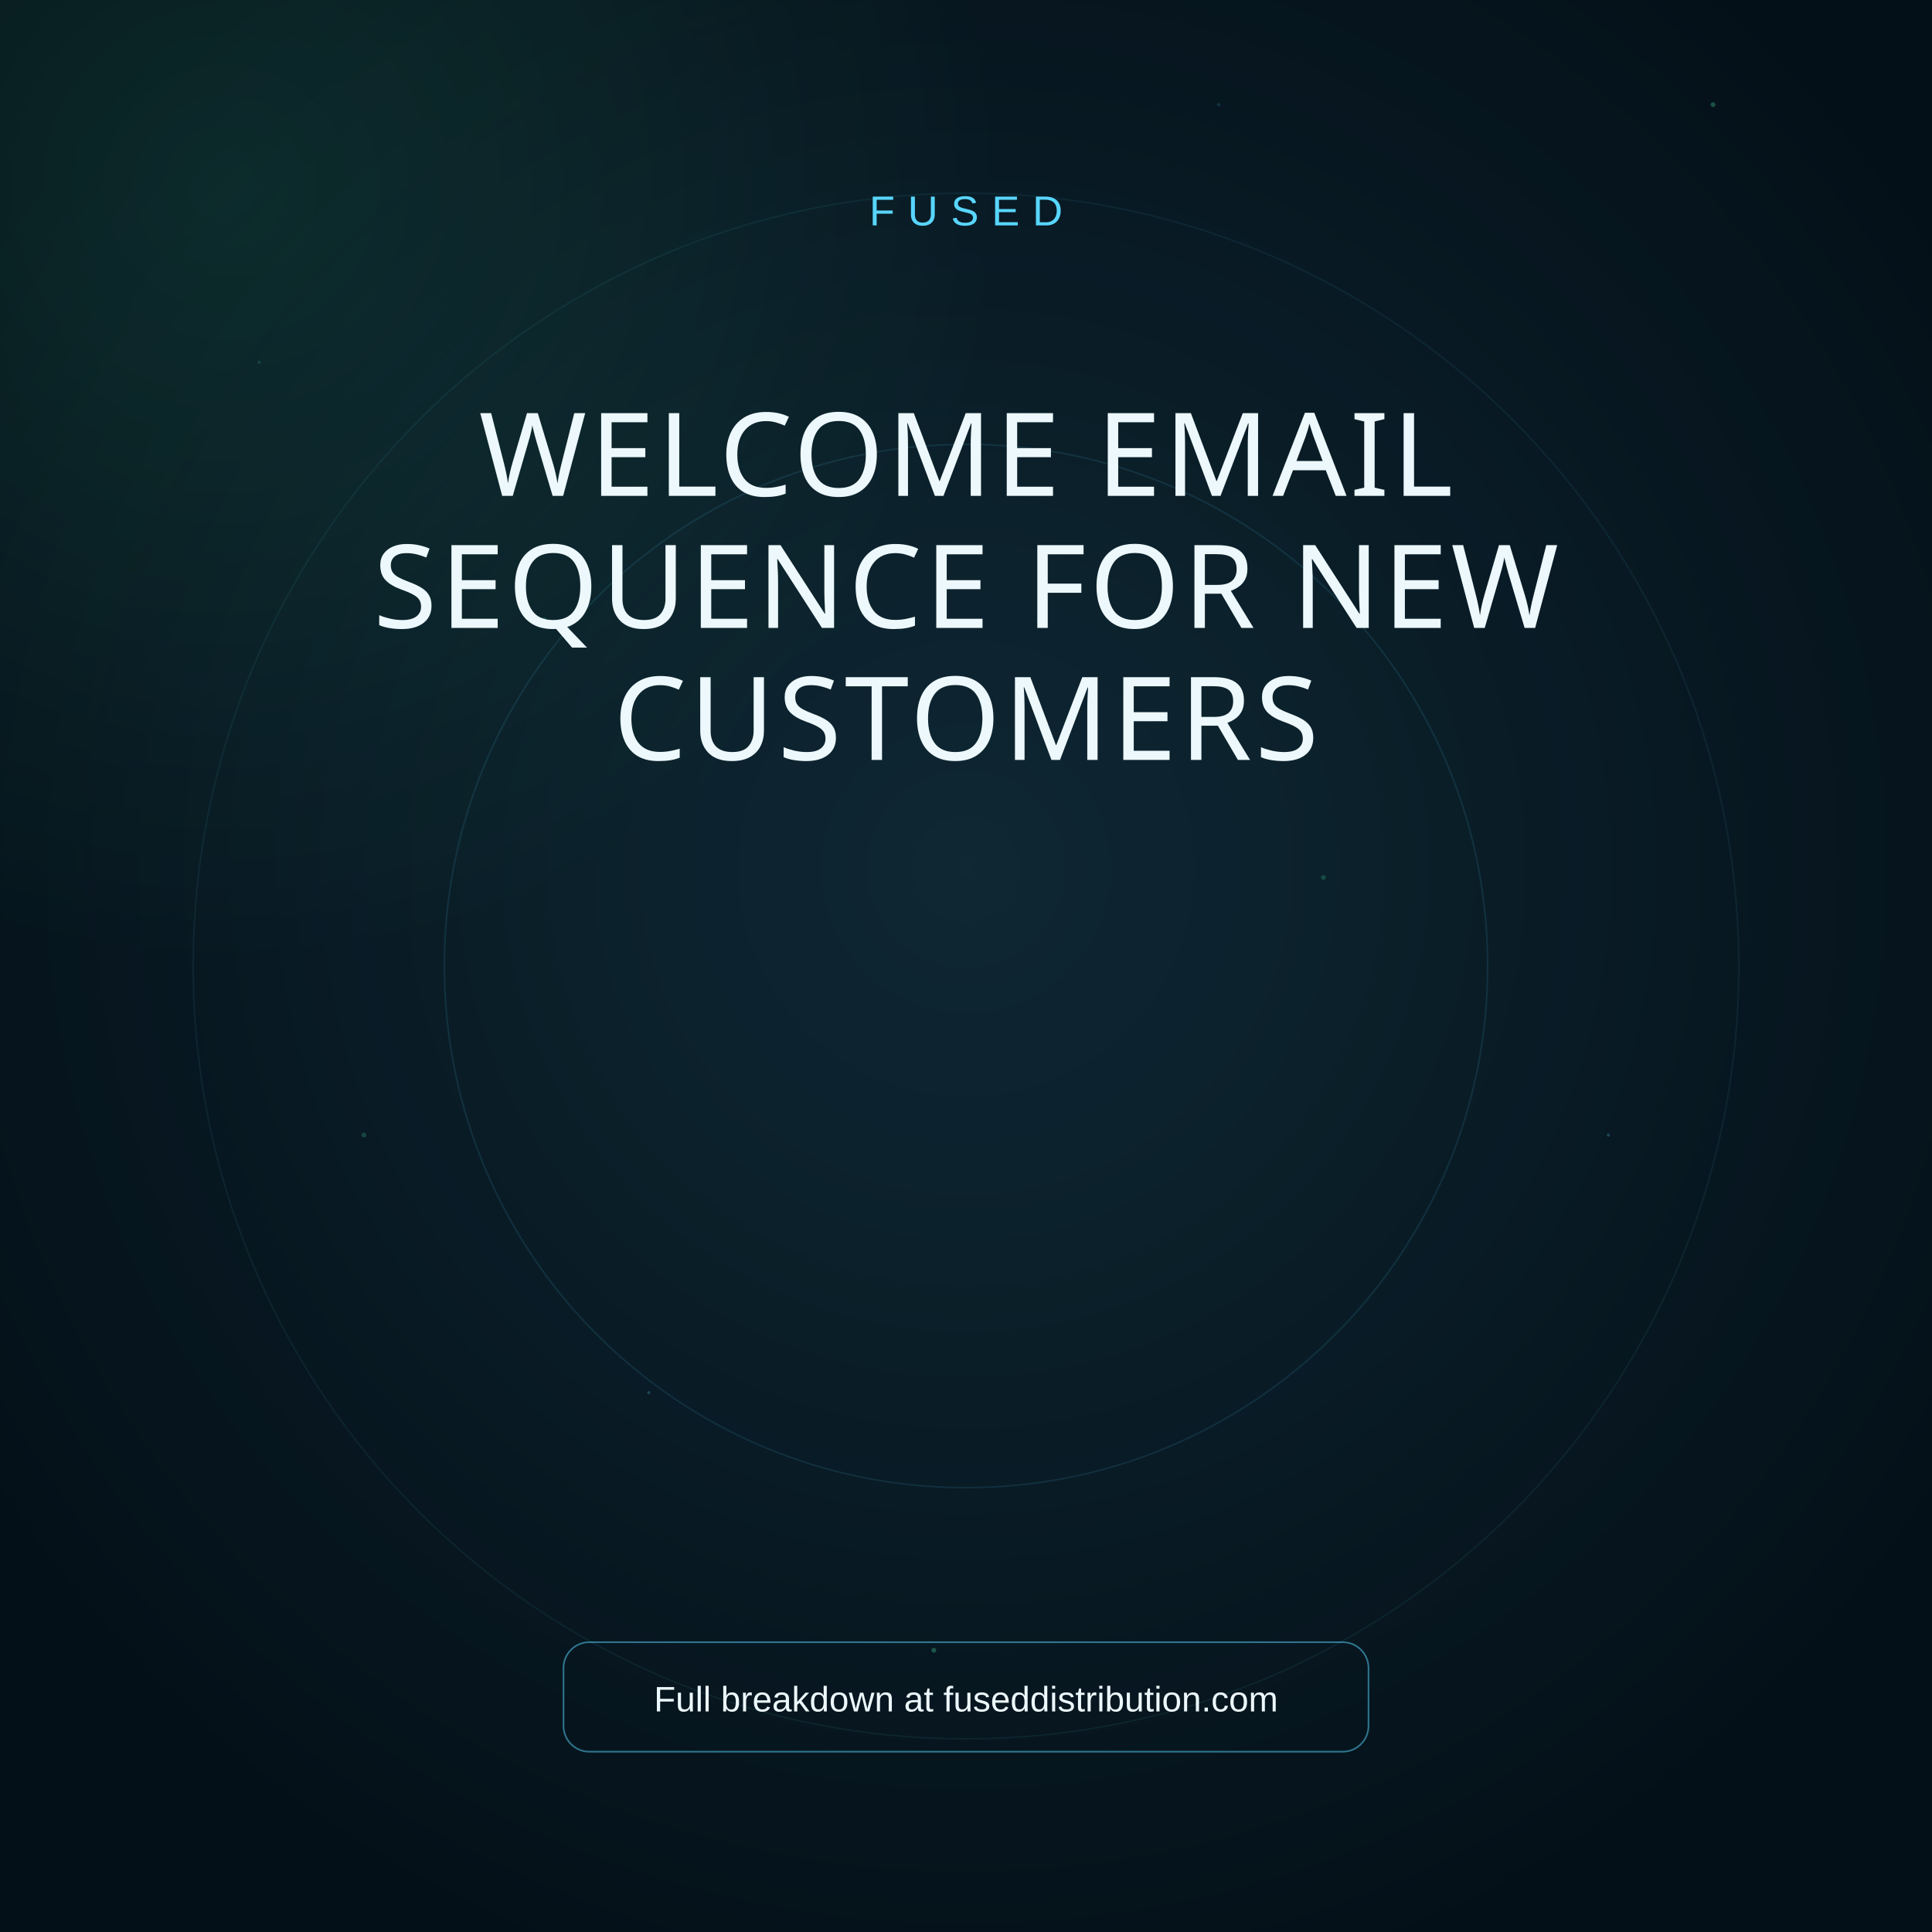
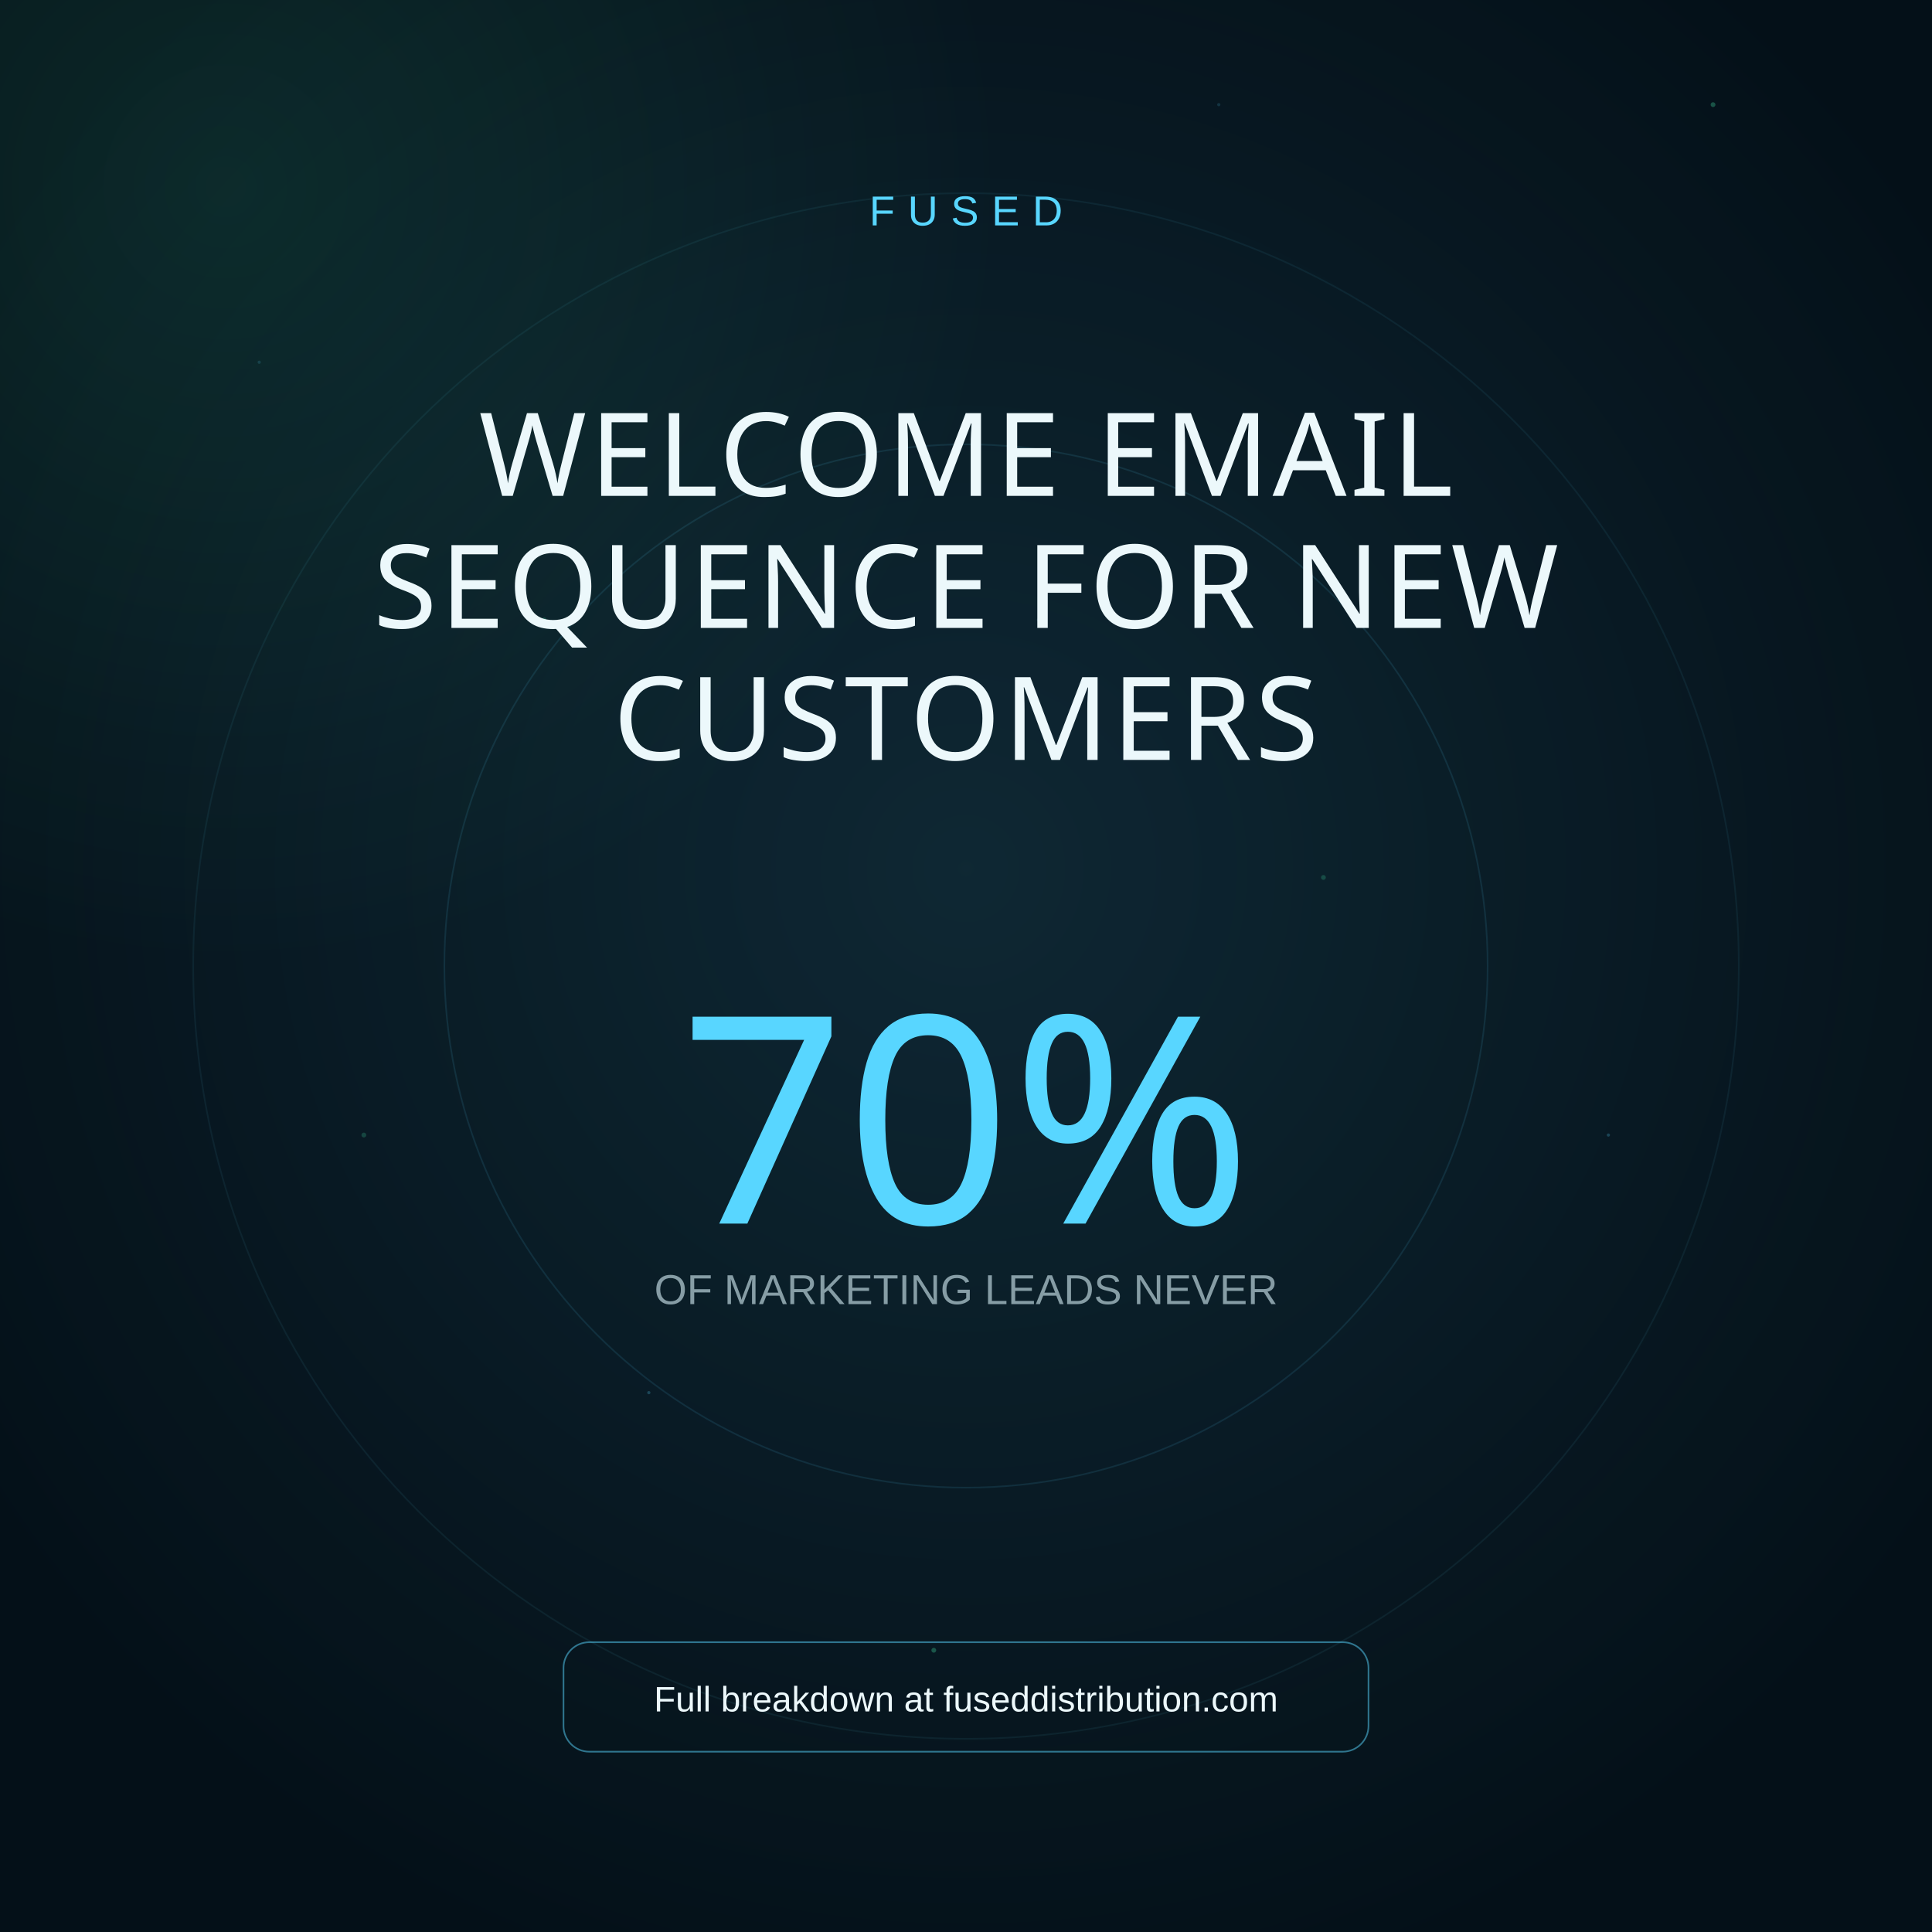
<svg xmlns="http://www.w3.org/2000/svg" width="1200" height="1200" viewBox="0 0 1200 1200">
  <rect width="1200" height="1200" fill="#041018" />
  <radialGradient id="g1" cx="50%" cy="45%" r="60%">
    <stop offset="0%" stop-color="#58d6ff" stop-opacity="0.12" />
    <stop offset="100%" stop-color="#58d6ff" stop-opacity="0" />
  </radialGradient>
  <radialGradient id="g2" cx="12%" cy="10%" r="40%">
    <stop offset="0%" stop-color="#4dffb8" stop-opacity="0.10" />
    <stop offset="100%" stop-color="#4dffb8" stop-opacity="0" />
  </radialGradient>
  <rect width="1200" height="1200" fill="url(#g1)" />
  <rect width="1200" height="1200" fill="url(#g2)" />
  <circle cx="600" cy="600" r="480" fill="none" stroke="#58d6ff" stroke-opacity="0.07" />
  <circle cx="600" cy="600" r="324" fill="none" stroke="#58d6ff" stroke-opacity="0.11" />
  <circle cx="757" cy="65" r="1" fill="#58d6ff" opacity="0.15" />
  <circle cx="338" cy="385" r="1.5" fill="#4dffb8" opacity="0.19" />
  <circle cx="999" cy="705" r="1" fill="#58d6ff" opacity="0.23" />
  <circle cx="580" cy="1025" r="1.5" fill="#4dffb8" opacity="0.27" />
  <circle cx="161" cy="225" r="1" fill="#58d6ff" opacity="0.15" />
  <circle cx="822" cy="545" r="1.5" fill="#4dffb8" opacity="0.19" />
  <circle cx="403" cy="865" r="1" fill="#58d6ff" opacity="0.23" />
  <circle cx="1064" cy="65" r="1.5" fill="#4dffb8" opacity="0.27" />
  <circle cx="645" cy="385" r="1" fill="#58d6ff" opacity="0.15" />
  <circle cx="226" cy="705" r="1.5" fill="#4dffb8" opacity="0.19" />
  <text x="600" y="140" font-family="Arial, sans-serif" font-size="26" fill="#58d6ff" text-anchor="middle" letter-spacing="8">FUSED</text>
  <text x="600" y="308" font-family="Impact, sans-serif" font-size="72" fill="#ecf8fb" text-anchor="middle" letter-spacing="2">WELCOME EMAIL</text>
  <text x="600" y="390" font-family="Impact, sans-serif" font-size="72" fill="#ecf8fb" text-anchor="middle" letter-spacing="2">SEQUENCE FOR NEW</text>
  <text x="600" y="472" font-family="Impact, sans-serif" font-size="72" fill="#ecf8fb" text-anchor="middle" letter-spacing="2">CUSTOMERS</text>
+   <text x="600" y="760" font-family="Impact, sans-serif" font-size="180" fill="#58d6ff" text-anchor="middle">70%</text>
+   <text x="600" y="810" font-family="Arial, sans-serif" font-size="26" fill="rgba(175,198,207,0.75)" text-anchor="middle">OF MARKETING LEADS NEVER</text>
  <rect x="350" y="1020" width="500" height="68" rx="16" fill="none" stroke="#58d6ff" stroke-opacity="0.5" />
  <text x="600" y="1063" font-family="Arial, sans-serif" font-size="22" fill="#ecf8fb" text-anchor="middle">Full breakdown at fuseddistribution.com</text>
</svg>
